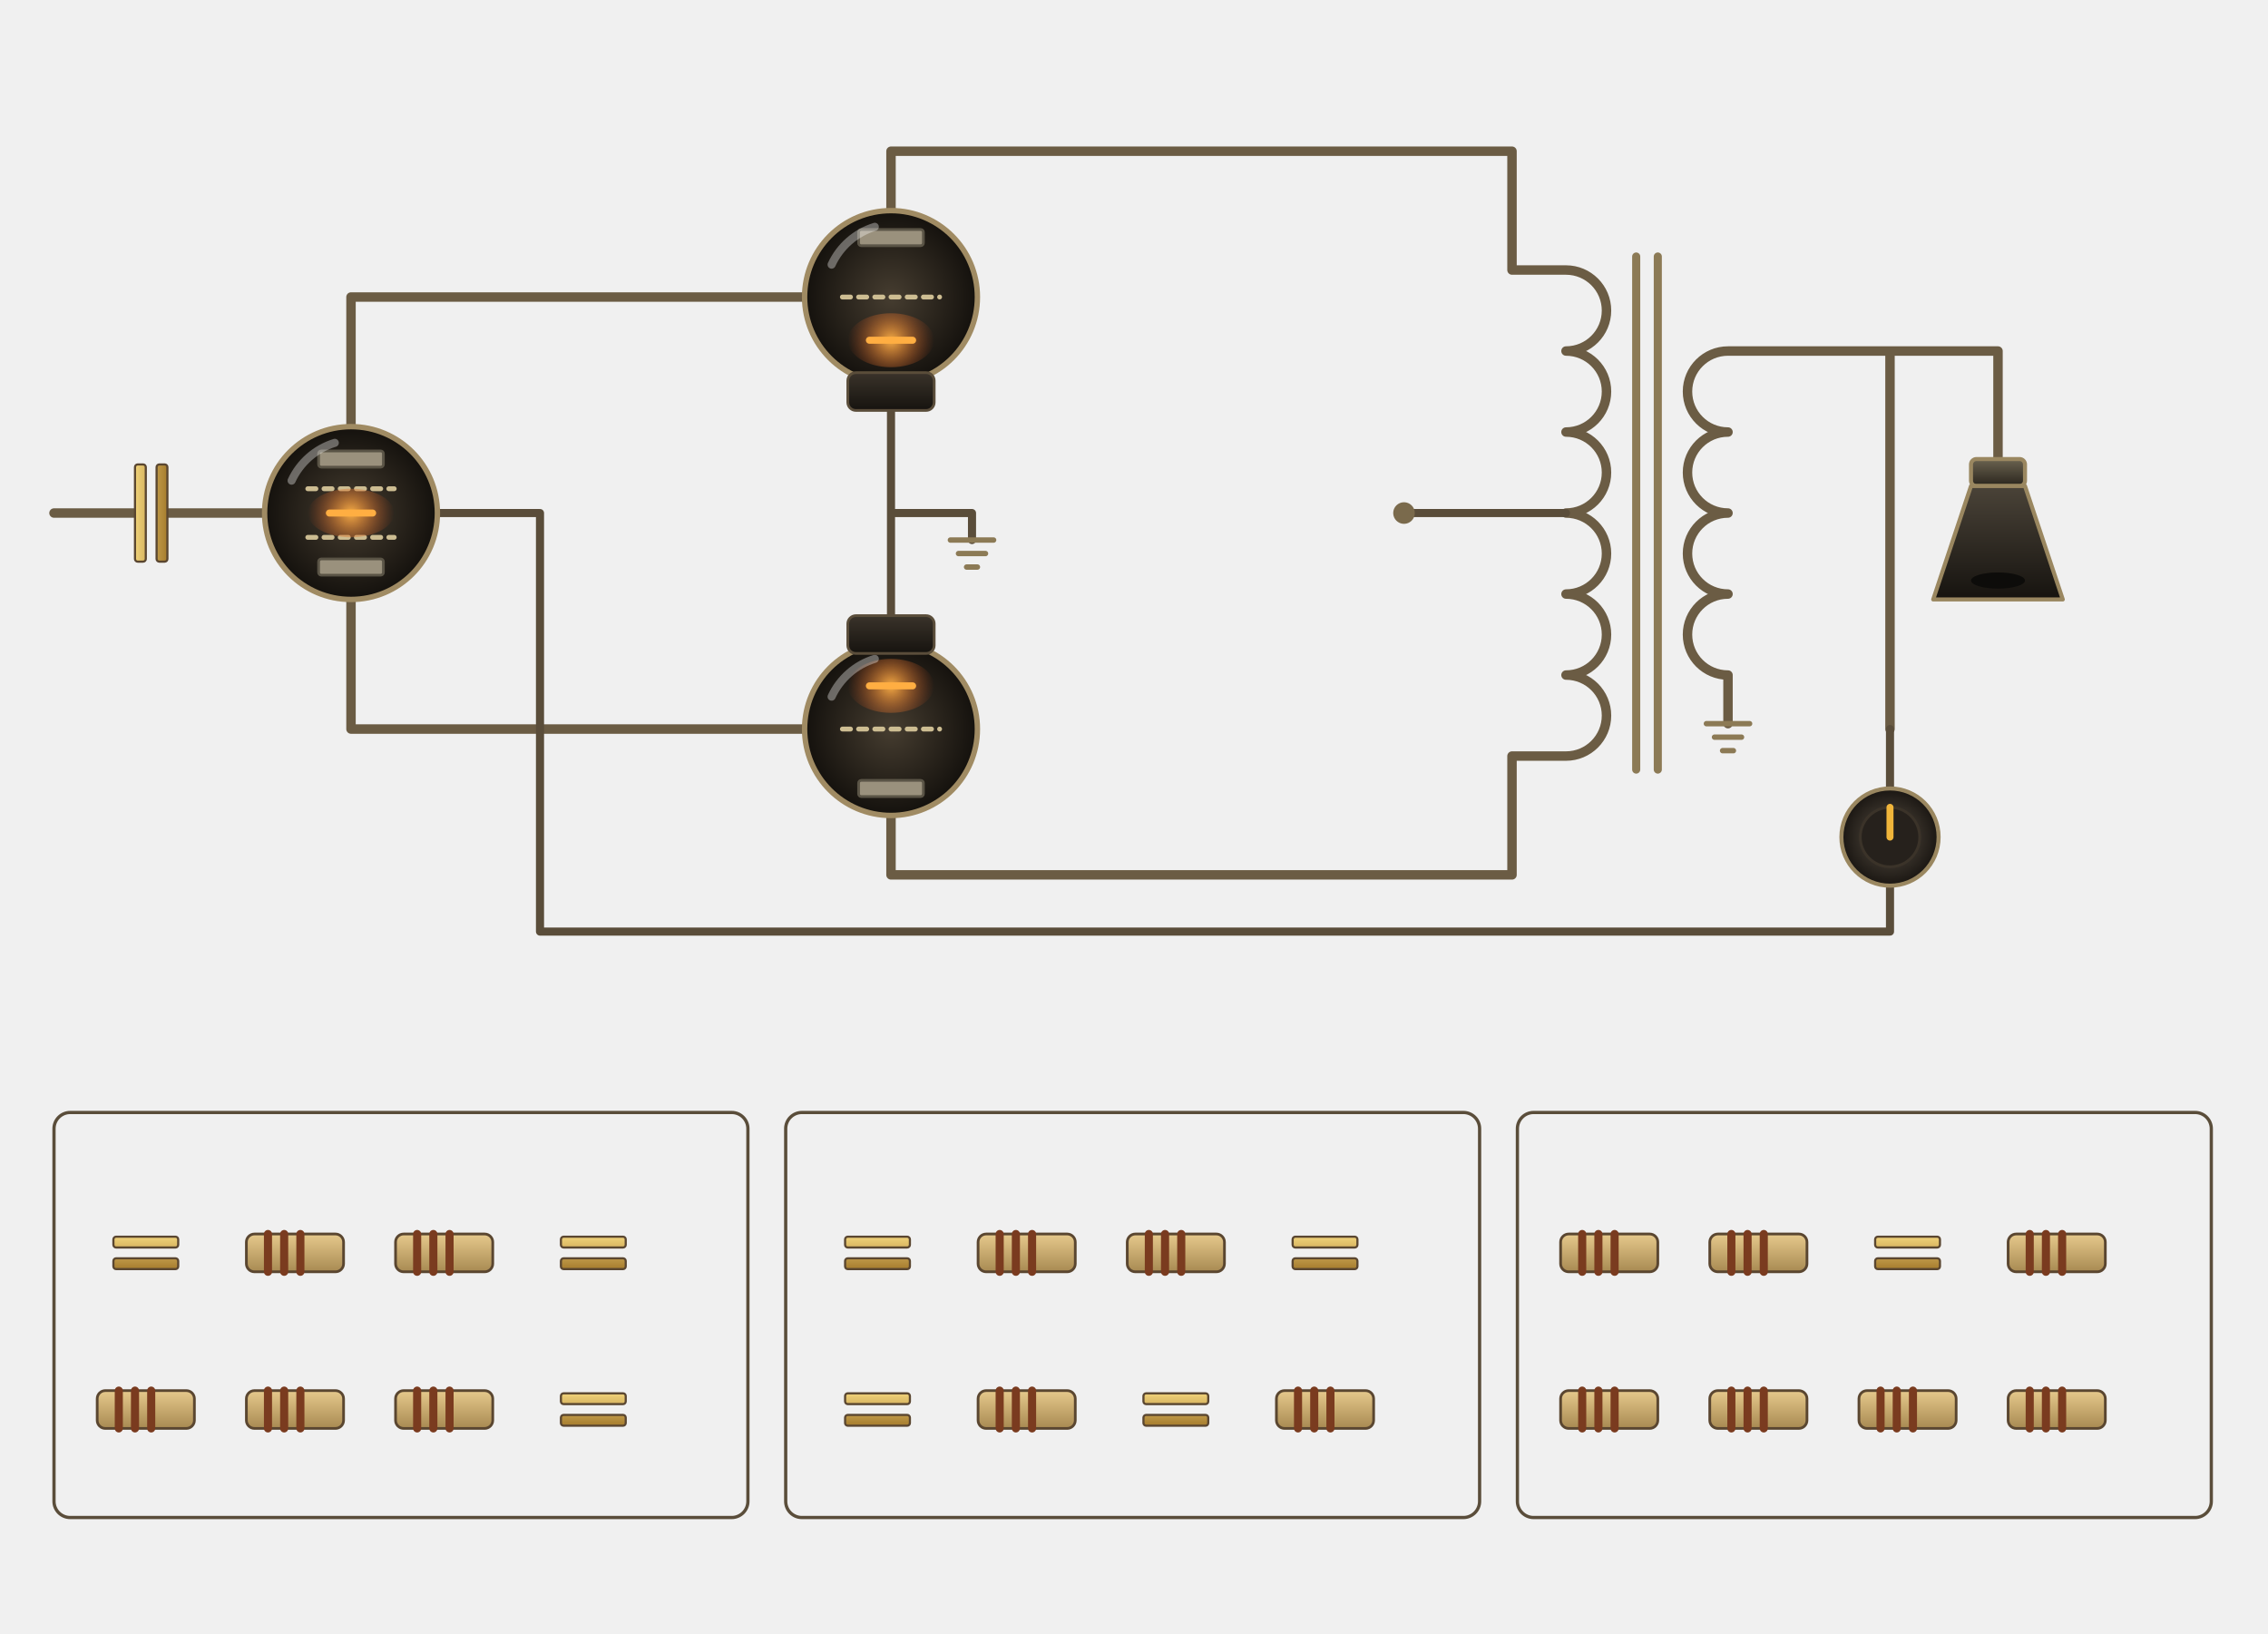
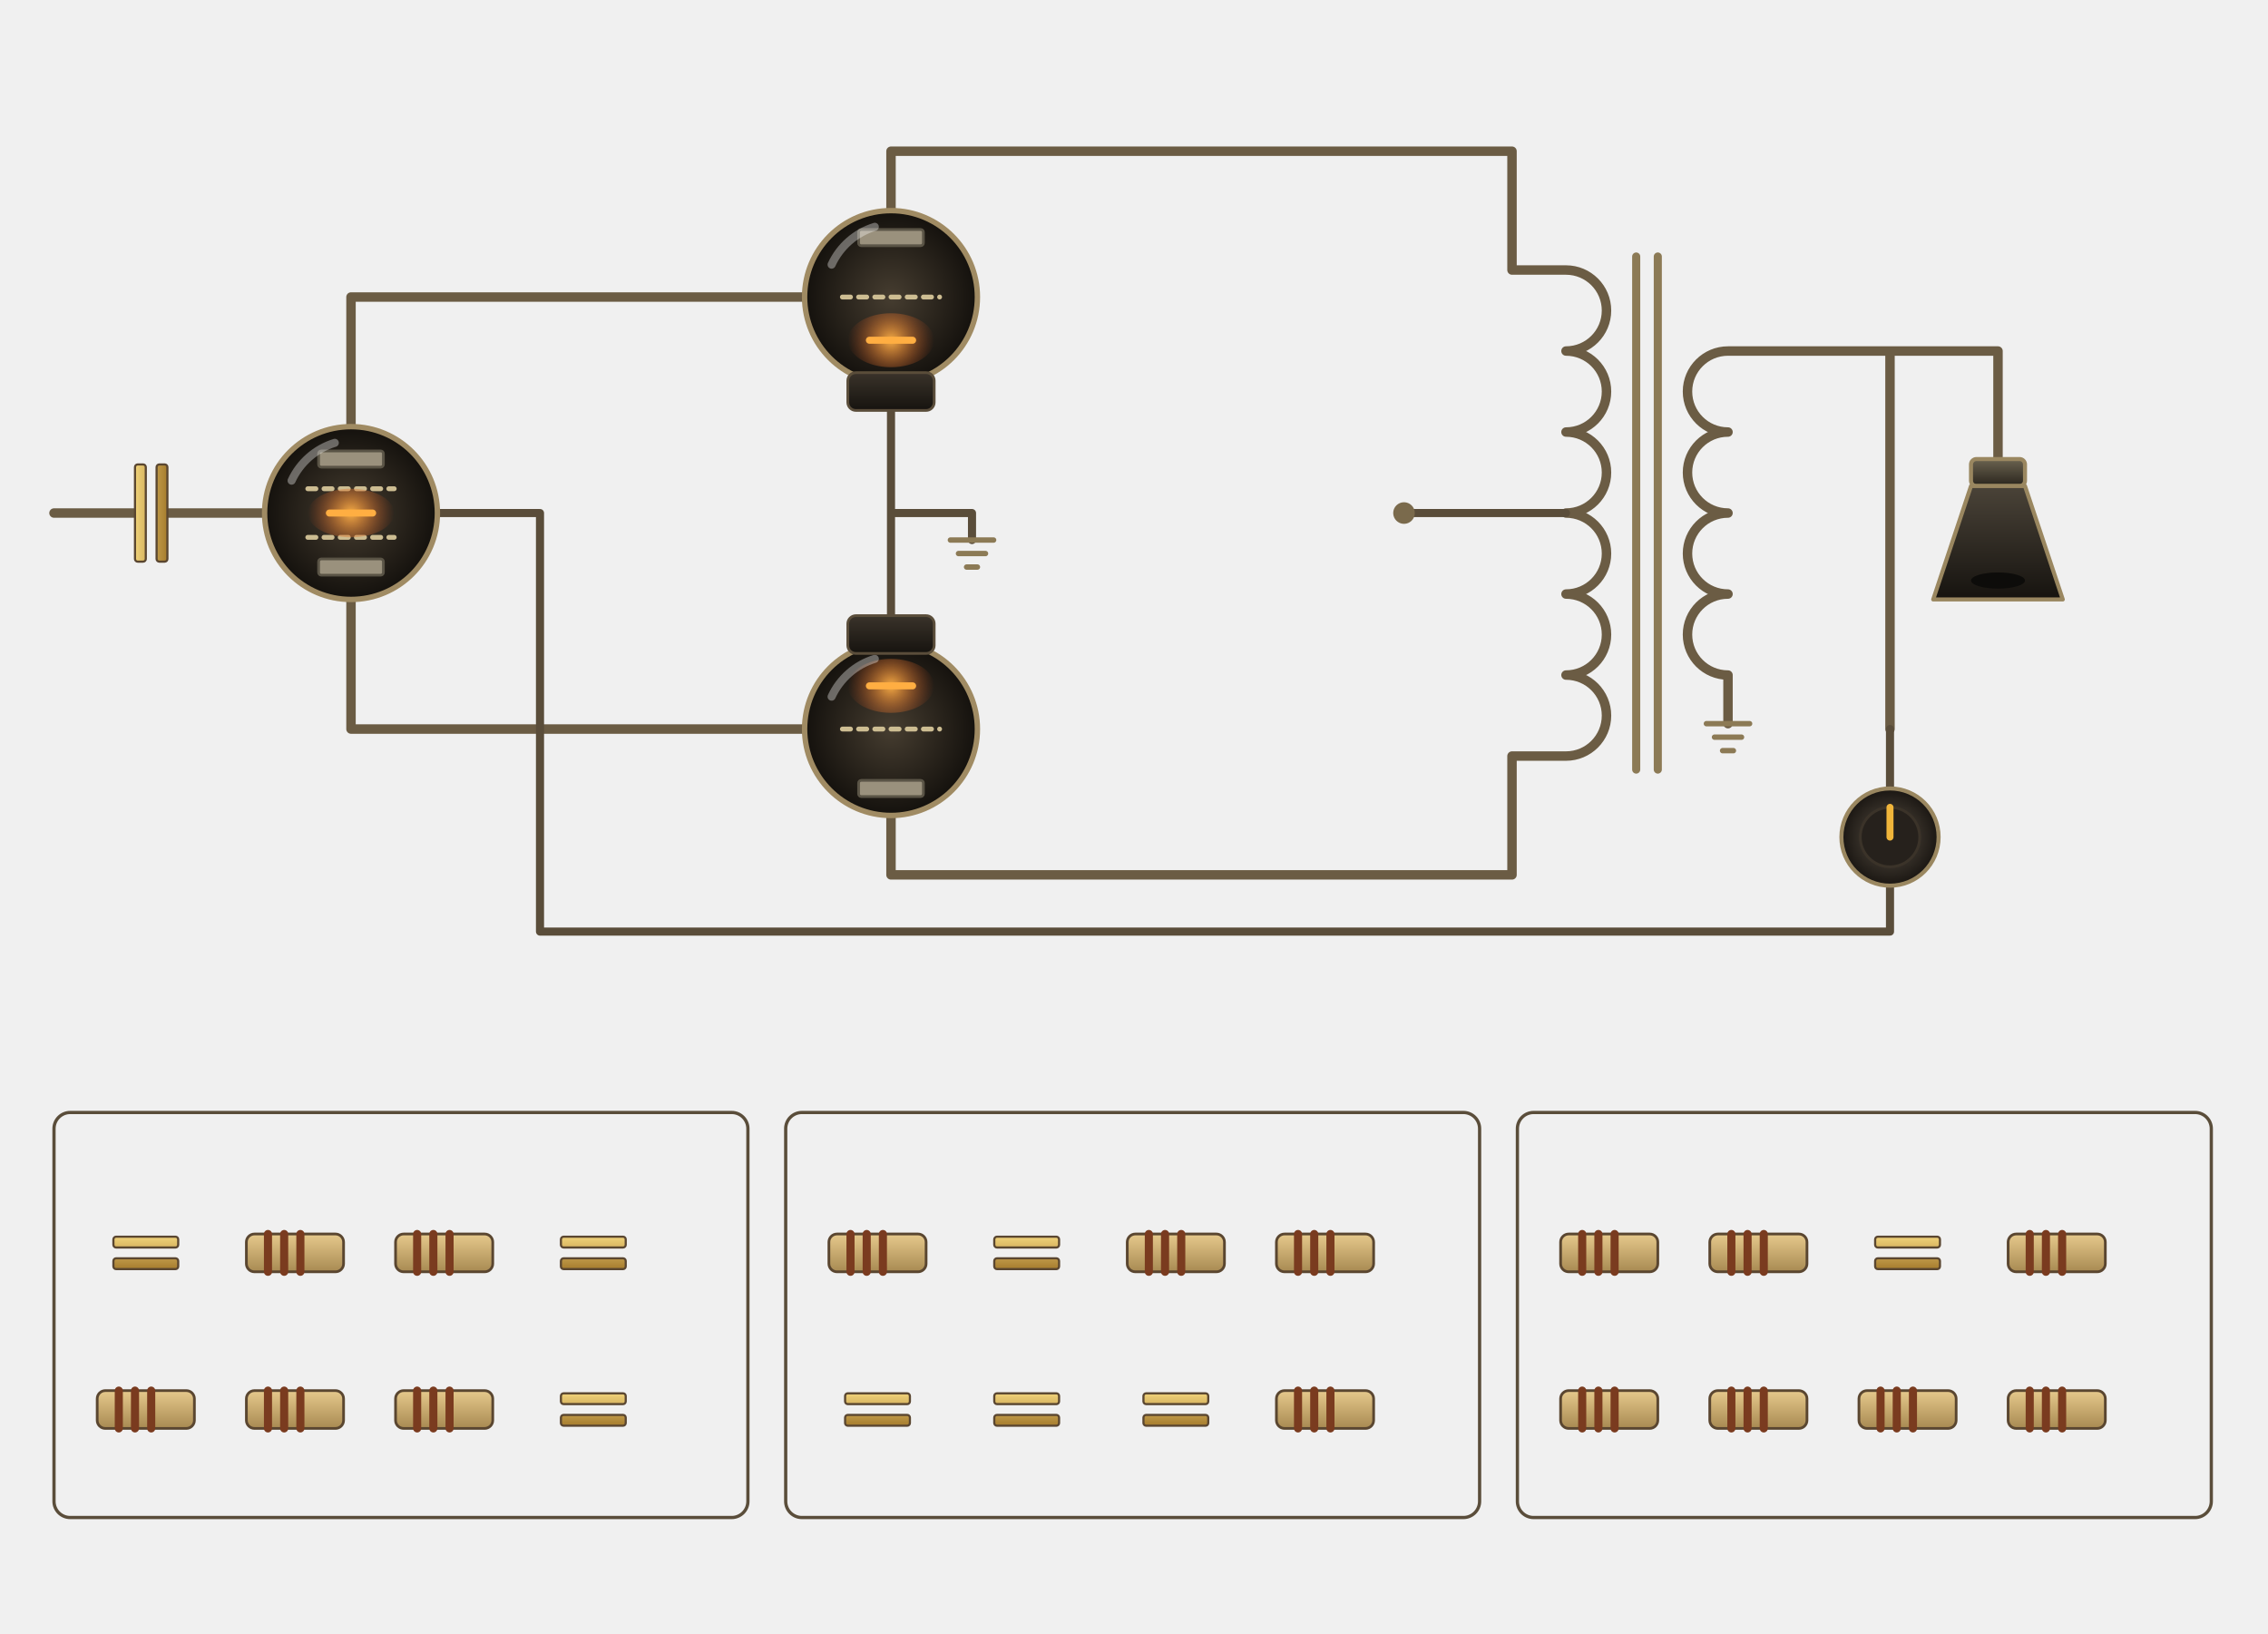
<svg xmlns="http://www.w3.org/2000/svg" width="840" height="605" viewBox="0 0 840 605">
  <defs>
    <linearGradient id="g1" x1="50" y1="0" x2="62" y2="0" gradientUnits="userSpaceOnUse">
      <stop offset="0" stop-color="#f0d27a" />
      <stop offset="1" stop-color="#a67c2e" />
    </linearGradient>
    <radialGradient id="g2" cx="130" cy="190" r="32" gradientUnits="userSpaceOnUse">
      <stop offset="0" stop-color="#463d30" />
      <stop offset="1" stop-color="#14110d" />
    </radialGradient>
    <radialGradient id="g3" cx="130" cy="190" r="16" gradientUnits="userSpaceOnUse">
      <stop offset="0" stop-color="#ffb347" stop-opacity="0.95" />
      <stop offset="1" stop-color="#c1441a" stop-opacity="0" />
    </radialGradient>
    <radialGradient id="g4" cx="330" cy="110" r="32" gradientUnits="userSpaceOnUse">
      <stop offset="0" stop-color="#463d30" />
      <stop offset="1" stop-color="#14110d" />
    </radialGradient>
    <radialGradient id="g5" cx="330" cy="126" r="16" gradientUnits="userSpaceOnUse">
      <stop offset="0" stop-color="#ffb347" stop-opacity="0.95" />
      <stop offset="1" stop-color="#c1441a" stop-opacity="0" />
    </radialGradient>
    <linearGradient id="g6" x1="0" y1="138" x2="0" y2="152" gradientUnits="userSpaceOnUse">
      <stop offset="0" stop-color="#3a332a" />
      <stop offset="1" stop-color="#16130f" />
    </linearGradient>
    <radialGradient id="g7" cx="330" cy="270" r="32" gradientUnits="userSpaceOnUse">
      <stop offset="0" stop-color="#463d30" />
      <stop offset="1" stop-color="#14110d" />
    </radialGradient>
    <radialGradient id="g8" cx="330" cy="254" r="16" gradientUnits="userSpaceOnUse">
      <stop offset="0" stop-color="#ffb347" stop-opacity="0.95" />
      <stop offset="1" stop-color="#c1441a" stop-opacity="0" />
    </radialGradient>
    <linearGradient id="g9" x1="0" y1="228" x2="0" y2="242" gradientUnits="userSpaceOnUse">
      <stop offset="0" stop-color="#3a332a" />
      <stop offset="1" stop-color="#16130f" />
    </linearGradient>
    <radialGradient id="g10" cx="700" cy="310" r="18" gradientUnits="userSpaceOnUse">
      <stop offset="0" stop-color="#5b5246" />
      <stop offset="1" stop-color="#1a1612" />
    </radialGradient>
    <linearGradient id="g11" x1="0" y1="170" x2="0" y2="180" gradientUnits="userSpaceOnUse">
      <stop offset="0" stop-color="#6b6350" />
      <stop offset="1" stop-color="#2a251d" />
    </linearGradient>
    <linearGradient id="g12" x1="0" y1="180" x2="0" y2="222" gradientUnits="userSpaceOnUse">
      <stop offset="0" stop-color="#4a4338" />
      <stop offset="1" stop-color="#16130f" />
    </linearGradient>
    <linearGradient id="g13" x1="0" y1="458" x2="0" y2="470" gradientUnits="userSpaceOnUse">
      <stop offset="0" stop-color="#f0d27a" />
      <stop offset="1" stop-color="#a67c2e" />
    </linearGradient>
    <linearGradient id="g14" x1="0" y1="457" x2="0" y2="471" gradientUnits="userSpaceOnUse">
      <stop offset="0" stop-color="#e6c98c" />
      <stop offset="1" stop-color="#a88a52" />
    </linearGradient>
    <linearGradient id="g15" x1="0" y1="457" x2="0" y2="471" gradientUnits="userSpaceOnUse">
      <stop offset="0" stop-color="#e6c98c" />
      <stop offset="1" stop-color="#a88a52" />
    </linearGradient>
    <linearGradient id="g16" x1="0" y1="458" x2="0" y2="470" gradientUnits="userSpaceOnUse">
      <stop offset="0" stop-color="#f0d27a" />
      <stop offset="1" stop-color="#a67c2e" />
    </linearGradient>
    <linearGradient id="g17" x1="0" y1="515" x2="0" y2="529" gradientUnits="userSpaceOnUse">
      <stop offset="0" stop-color="#e6c98c" />
      <stop offset="1" stop-color="#a88a52" />
    </linearGradient>
    <linearGradient id="g18" x1="0" y1="515" x2="0" y2="529" gradientUnits="userSpaceOnUse">
      <stop offset="0" stop-color="#e6c98c" />
      <stop offset="1" stop-color="#a88a52" />
    </linearGradient>
    <linearGradient id="g19" x1="0" y1="515" x2="0" y2="529" gradientUnits="userSpaceOnUse">
      <stop offset="0" stop-color="#e6c98c" />
      <stop offset="1" stop-color="#a88a52" />
    </linearGradient>
    <linearGradient id="g20" x1="0" y1="516" x2="0" y2="528" gradientUnits="userSpaceOnUse">
      <stop offset="0" stop-color="#f0d27a" />
      <stop offset="1" stop-color="#a67c2e" />
    </linearGradient>
-     <linearGradient id="g21" x1="0" y1="458" x2="0" y2="470" gradientUnits="userSpaceOnUse">
-       <stop offset="0" stop-color="#f0d27a" />
-       <stop offset="1" stop-color="#a67c2e" />
-     </linearGradient>
-     <linearGradient id="g22" x1="0" y1="457" x2="0" y2="471" gradientUnits="userSpaceOnUse">
-       <stop offset="0" stop-color="#e6c98c" />
-       <stop offset="1" stop-color="#a88a52" />
+     <linearGradient id="g21" x1="0" y1="457" x2="0" y2="471" gradientUnits="userSpaceOnUse">
+       <stop offset="0" stop-color="#e6c98c" />
+       <stop offset="1" stop-color="#a88a52" />
+     </linearGradient>
+     <linearGradient id="g22" x1="0" y1="458" x2="0" y2="470" gradientUnits="userSpaceOnUse">
+       <stop offset="0" stop-color="#f0d27a" />
+       <stop offset="1" stop-color="#a67c2e" />
    </linearGradient>
    <linearGradient id="g23" x1="0" y1="457" x2="0" y2="471" gradientUnits="userSpaceOnUse">
      <stop offset="0" stop-color="#e6c98c" />
      <stop offset="1" stop-color="#a88a52" />
    </linearGradient>
-     <linearGradient id="g24" x1="0" y1="458" x2="0" y2="470" gradientUnits="userSpaceOnUse">
-       <stop offset="0" stop-color="#f0d27a" />
-       <stop offset="1" stop-color="#a67c2e" />
+     <linearGradient id="g24" x1="0" y1="457" x2="0" y2="471" gradientUnits="userSpaceOnUse">
+       <stop offset="0" stop-color="#e6c98c" />
+       <stop offset="1" stop-color="#a88a52" />
    </linearGradient>
    <linearGradient id="g25" x1="0" y1="516" x2="0" y2="528" gradientUnits="userSpaceOnUse">
      <stop offset="0" stop-color="#f0d27a" />
      <stop offset="1" stop-color="#a67c2e" />
    </linearGradient>
-     <linearGradient id="g26" x1="0" y1="515" x2="0" y2="529" gradientUnits="userSpaceOnUse">
-       <stop offset="0" stop-color="#e6c98c" />
-       <stop offset="1" stop-color="#a88a52" />
+     <linearGradient id="g26" x1="0" y1="516" x2="0" y2="528" gradientUnits="userSpaceOnUse">
+       <stop offset="0" stop-color="#f0d27a" />
+       <stop offset="1" stop-color="#a67c2e" />
    </linearGradient>
    <linearGradient id="g27" x1="0" y1="516" x2="0" y2="528" gradientUnits="userSpaceOnUse">
      <stop offset="0" stop-color="#f0d27a" />
      <stop offset="1" stop-color="#a67c2e" />
    </linearGradient>
    <linearGradient id="g28" x1="0" y1="515" x2="0" y2="529" gradientUnits="userSpaceOnUse">
      <stop offset="0" stop-color="#e6c98c" />
      <stop offset="1" stop-color="#a88a52" />
    </linearGradient>
    <linearGradient id="g29" x1="0" y1="457" x2="0" y2="471" gradientUnits="userSpaceOnUse">
      <stop offset="0" stop-color="#e6c98c" />
      <stop offset="1" stop-color="#a88a52" />
    </linearGradient>
    <linearGradient id="g30" x1="0" y1="457" x2="0" y2="471" gradientUnits="userSpaceOnUse">
      <stop offset="0" stop-color="#e6c98c" />
      <stop offset="1" stop-color="#a88a52" />
    </linearGradient>
    <linearGradient id="g31" x1="0" y1="458" x2="0" y2="470" gradientUnits="userSpaceOnUse">
      <stop offset="0" stop-color="#f0d27a" />
      <stop offset="1" stop-color="#a67c2e" />
    </linearGradient>
    <linearGradient id="g32" x1="0" y1="457" x2="0" y2="471" gradientUnits="userSpaceOnUse">
      <stop offset="0" stop-color="#e6c98c" />
      <stop offset="1" stop-color="#a88a52" />
    </linearGradient>
    <linearGradient id="g33" x1="0" y1="515" x2="0" y2="529" gradientUnits="userSpaceOnUse">
      <stop offset="0" stop-color="#e6c98c" />
      <stop offset="1" stop-color="#a88a52" />
    </linearGradient>
    <linearGradient id="g34" x1="0" y1="515" x2="0" y2="529" gradientUnits="userSpaceOnUse">
      <stop offset="0" stop-color="#e6c98c" />
      <stop offset="1" stop-color="#a88a52" />
    </linearGradient>
    <linearGradient id="g35" x1="0" y1="515" x2="0" y2="529" gradientUnits="userSpaceOnUse">
      <stop offset="0" stop-color="#e6c98c" />
      <stop offset="1" stop-color="#a88a52" />
    </linearGradient>
    <linearGradient id="g36" x1="0" y1="515" x2="0" y2="529" gradientUnits="userSpaceOnUse">
      <stop offset="0" stop-color="#e6c98c" />
      <stop offset="1" stop-color="#a88a52" />
    </linearGradient>
  </defs>
  <path id="wire_OUT-2" d="M20,190 H52 M60,190 H98" fill="none" stroke="#6b5c44" stroke-width="3.5" stroke-linecap="round" stroke-linejoin="round" />
  <path id="wire_PHASE" d="M130,158 V110 H298 M130,222 V270 H298" fill="none" stroke="#6b5c44" stroke-width="3.5" stroke-linecap="round" stroke-linejoin="round" />
  <path id="wire_POWER" d="M330,78 V56 H560 V100 H580 M330,302 V324 H560 V280 H580 M580,100 a15,15 0 0 1 0,30 a15,15 0 0 1 0,30 a15,15 0 0 1 0,30 a15,15 0 0 1 0,30 a15,15 0 0 1 0,30 a15,15 0 0 1 0,30" fill="none" stroke="#6b5c44" stroke-width="3.5" stroke-linecap="round" stroke-linejoin="round" />
  <path id="wire_SPEAKER" d="M640,130 H740 V170 M700,130 V270 M640,250 V268 M640,130 a15,15 0 0 0 0,30 a15,15 0 0 0 0,30 a15,15 0 0 0 0,30 a15,15 0 0 0 0,30" fill="none" stroke="#6b5c44" stroke-width="3.5" stroke-linecap="round" stroke-linejoin="round" />
  <path id="wire_static_power" d="M330,152 V228 M330,190 H360 V200 M580,190 H520 M200,345 V190 H162 M700,270 H700 M700,270 V292 M700,328 V345 M700,345 H200 M700,345 H700" fill="none" stroke="#5a4d3a" stroke-width="3" stroke-linecap="round" stroke-linejoin="round" />
  <path id="ground_power" d="M352,200 H368 M355,205 H365 M358,210 H362 M632,268 H648 M635,273 H645 M638,278 H642" fill="none" stroke="#8c7a55" stroke-width="2" stroke-linecap="round" stroke-linejoin="round" />
  <path id="ot_core" d="M606,95 V285 M614,95 V285" fill="none" stroke="#8c7a55" stroke-width="3" stroke-linecap="round" stroke-linejoin="round" />
  <ellipse id="rail_tap" cx="520" cy="190" rx="4" ry="4" fill="#7a6a4c" stroke="none" stroke-width="1" />
  <rect id="cap_ina" x="50" y="172" width="4" height="36" rx="1" fill="url(#g1)" stroke="#5a4630" stroke-width="0.8" />
  <rect id="cap_inb" x="58" y="172" width="4" height="36" rx="1" fill="url(#g1)" stroke="#5a4630" stroke-width="0.8" />
  <ellipse id="tube_PI-PI" cx="130" cy="190" rx="32" ry="32" fill="url(#g2)" stroke="#a08b63" stroke-width="2" />
  <rect id="plate_PI-1" x="118" y="167" width="24" height="6" rx="1" fill="#9a917d" stroke="#5a5446" stroke-width="1" />
  <rect id="plate_PI1" x="118" y="207" width="24" height="6" rx="1" fill="#9a917d" stroke="#5a5446" stroke-width="1" />
  <path id="grids_PI" d="M114,181 H146 M114,199 H146" fill="none" stroke="#cdbd92" stroke-width="1.8" stroke-linecap="round" stroke-linejoin="round" stroke-dasharray="3 3" />
  <ellipse id="glow_PHASE" cx="130" cy="190" rx="16" ry="9" fill="url(#g3)" stroke="none" stroke-width="1" />
  <path id="filament_PI" d="M122,190 H138" fill="none" stroke="#ffae42" stroke-width="2.6" stroke-linecap="round" stroke-linejoin="round" />
  <path id="shine_PI" d="M108,178 A26,26 0 0 1 124,164" fill="none" stroke="#ffffff" stroke-width="3" stroke-linecap="round" stroke-linejoin="round" opacity="0.35" />
  <ellipse id="tube_PA-EL34" cx="330" cy="110" rx="32" ry="32" fill="url(#g4)" stroke="#a08b63" stroke-width="2" />
  <rect id="plate_PA" x="318" y="85" width="24" height="6" rx="1" fill="#9a917d" stroke="#5a5446" stroke-width="1" />
  <path id="grid_PA" d="M312,110 H348" fill="none" stroke="#cdbd92" stroke-width="1.8" stroke-linecap="round" stroke-linejoin="round" stroke-dasharray="3 3" />
  <ellipse id="glow_POWER_A" cx="330" cy="126" rx="16" ry="10" fill="url(#g5)" stroke="none" stroke-width="1" />
  <path id="filament_PA" d="M322,126 H338" fill="none" stroke="#ffae42" stroke-width="2.6" stroke-linecap="round" stroke-linejoin="round" />
  <path id="shine_PA" d="M308,98 A26,26 0 0 1 324,84" fill="none" stroke="#ffffff" stroke-width="3" stroke-linecap="round" stroke-linejoin="round" opacity="0.35" />
  <rect id="base_PA" x="314" y="138" width="32" height="14" rx="3" fill="url(#g6)" stroke="#5a4d3a" stroke-width="1" />
  <ellipse id="tube_PB-EL34" cx="330" cy="270" rx="32" ry="32" fill="url(#g7)" stroke="#a08b63" stroke-width="2" />
  <rect id="plate_PB" x="318" y="289" width="24" height="6" rx="1" fill="#9a917d" stroke="#5a5446" stroke-width="1" />
  <path id="grid_PB" d="M312,270 H348" fill="none" stroke="#cdbd92" stroke-width="1.8" stroke-linecap="round" stroke-linejoin="round" stroke-dasharray="3 3" />
  <ellipse id="glow_POWER_B" cx="330" cy="254" rx="16" ry="10" fill="url(#g8)" stroke="none" stroke-width="1" />
  <path id="filament_PB" d="M322,254 H338" fill="none" stroke="#ffae42" stroke-width="2.6" stroke-linecap="round" stroke-linejoin="round" />
  <path id="shine_PB" d="M308,258 A26,26 0 0 1 324,244" fill="none" stroke="#ffffff" stroke-width="3" stroke-linecap="round" stroke-linejoin="round" opacity="0.35" />
  <rect id="base_PB" x="314" y="228" width="32" height="14" rx="3" fill="url(#g9)" stroke="#5a4d3a" stroke-width="1" />
  <ellipse id="pot_presence" cx="700" cy="310" rx="18" ry="18" fill="url(#g10)" stroke="#9a8760" stroke-width="1.5" />
  <ellipse id="dial_presence" cx="700" cy="310" rx="11" ry="11" fill="#26211c" stroke="#3b3329" stroke-width="1" />
  <path id="ptr_presence" d="M700,310 L700,299" fill="none" stroke="#f0b53a" stroke-width="2.6" stroke-linecap="round" stroke-linejoin="round" />
  <rect id="spk_magnet_p" x="730" y="170" width="20" height="10" rx="2" fill="url(#g11)" stroke="#9a8760" stroke-width="1.5" />
  <path id="spk_cone_p" d="M730,180 H750 L764,222 H716 Z" fill="url(#g12)" stroke="#9a8760" stroke-width="1.5" stroke-linecap="round" stroke-linejoin="round" />
  <ellipse id="spk_dust_p" cx="740" cy="215" rx="10" ry="3" fill="#0d0c0a" stroke="none" stroke-width="1" />
  <rect id="pp_box0" x="20" y="412" width="257" height="150" rx="6" fill="none" stroke="#5a4d3a" stroke-width="1.2" />
  <ellipse id="ttl_PHASE_INVERTER" cx="148.5" cy="426" rx="1" ry="1" fill="none" stroke="none" stroke-width="0" />
  <rect id="pp_C103a" x="42" y="458" width="24" height="4" rx="1" fill="url(#g13)" stroke="#5a4630" stroke-width="0.8" />
  <rect id="pp_C103b" x="42" y="466" width="24" height="4" rx="1" fill="url(#g13)" stroke="#5a4630" stroke-width="0.8" />
  <ellipse id="valC_1_47n@C:C103" cx="54" cy="484" rx="1" ry="1" fill="none" stroke="none" />
  <rect id="pp_R112" x="91.25" y="457" width="36" height="14" rx="3" fill="url(#g14)" stroke="#5a4630" stroke-width="1" />
  <path id="pp_R112_bands" d="M99.25,457 V471 M105.25,457 V471 M111.25,457 V471" fill="none" stroke="#7a3b1f" stroke-width="3" stroke-linecap="round" stroke-linejoin="round" />
  <ellipse id="valC_2_1M@R:R112" cx="109.25" cy="484" rx="1" ry="1" fill="none" stroke="none" />
  <rect id="pp_R122" x="146.5" y="457" width="36" height="14" rx="3" fill="url(#g15)" stroke="#5a4630" stroke-width="1" />
  <path id="pp_R122_bands" d="M154.5,457 V471 M160.5,457 V471 M166.5,457 V471" fill="none" stroke="#7a3b1f" stroke-width="3" stroke-linecap="round" stroke-linejoin="round" />
  <ellipse id="valC_3_1M@R:R122" cx="164.5" cy="484" rx="1" ry="1" fill="none" stroke="none" />
  <rect id="pp_C105a" x="207.75" y="458" width="24" height="4" rx="1" fill="url(#g16)" stroke="#5a4630" stroke-width="0.8" />
  <rect id="pp_C105b" x="207.75" y="466" width="24" height="4" rx="1" fill="url(#g16)" stroke="#5a4630" stroke-width="0.8" />
  <ellipse id="valC_4_0.22u@C:C105" cx="219.75" cy="484" rx="1" ry="1" fill="none" stroke="none" />
  <rect id="pp_R114" x="36" y="515" width="36" height="14" rx="3" fill="url(#g17)" stroke="#5a4630" stroke-width="1" />
  <path id="pp_R114_bands" d="M44,515 V529 M50,515 V529 M56,515 V529" fill="none" stroke="#7a3b1f" stroke-width="3" stroke-linecap="round" stroke-linejoin="round" />
  <ellipse id="valC_5_470@R:R114" cx="54" cy="542" rx="1" ry="1" fill="none" stroke="none" />
  <rect id="pp_R111" x="91.25" y="515" width="36" height="14" rx="3" fill="url(#g18)" stroke="#5a4630" stroke-width="1" />
  <path id="pp_R111_bands" d="M99.25,515 V529 M105.25,515 V529 M111.25,515 V529" fill="none" stroke="#7a3b1f" stroke-width="3" stroke-linecap="round" stroke-linejoin="round" />
  <ellipse id="valC_6_68k@R:R111" cx="109.25" cy="542" rx="1" ry="1" fill="none" stroke="none" />
  <rect id="pp_R11" x="146.5" y="515" width="36" height="14" rx="3" fill="url(#g19)" stroke="#5a4630" stroke-width="1" />
  <path id="pp_R11_bands" d="M154.5,515 V529 M160.5,515 V529 M166.5,515 V529" fill="none" stroke="#7a3b1f" stroke-width="3" stroke-linecap="round" stroke-linejoin="round" />
  <ellipse id="valC_7_1M@R:R11" cx="164.5" cy="542" rx="1" ry="1" fill="none" stroke="none" />
  <rect id="pp_C120a" x="207.75" y="516" width="24" height="4" rx="1" fill="url(#g20)" stroke="#5a4630" stroke-width="0.8" />
  <rect id="pp_C120b" x="207.75" y="524" width="24" height="4" rx="1" fill="url(#g20)" stroke="#5a4630" stroke-width="0.8" />
  <ellipse id="valC_8_100p@C:C120" cx="219.75" cy="542" rx="1" ry="1" fill="none" stroke="none" />
  <rect id="pp_box1" x="291" y="412" width="257" height="150" rx="6" fill="none" stroke="#5a4d3a" stroke-width="1.2" />
  <ellipse id="ttl_FEEDBACK" cx="419.5" cy="426" rx="1" ry="1" fill="none" stroke="none" stroke-width="0" />
-   <rect id="pp_C2a" x="313" y="458" width="24" height="4" rx="1" fill="url(#g21)" stroke="#5a4630" stroke-width="0.8" />
-   <rect id="pp_C2b" x="313" y="466" width="24" height="4" rx="1" fill="url(#g21)" stroke="#5a4630" stroke-width="0.8" />
-   <ellipse id="valC_9_10u@C:C2" cx="325" cy="484" rx="1" ry="1" fill="none" stroke="none" />
-   <rect id="pp_R123" x="362.25" y="457" width="36" height="14" rx="3" fill="url(#g22)" stroke="#5a4630" stroke-width="1" />
-   <path id="pp_R123_bands" d="M370.25,457 V471 M376.25,457 V471 M382.25,457 V471" fill="none" stroke="#7a3b1f" stroke-width="3" stroke-linecap="round" stroke-linejoin="round" />
-   <ellipse id="valC_10_10k@R:R123" cx="380.25" cy="484" rx="1" ry="1" fill="none" stroke="none" />
-   <rect id="pp_R121" x="417.5" y="457" width="36" height="14" rx="3" fill="url(#g23)" stroke="#5a4630" stroke-width="1" />
-   <path id="pp_R121_bands" d="M425.5,457 V471 M431.5,457 V471 M437.5,457 V471" fill="none" stroke="#7a3b1f" stroke-width="3" stroke-linecap="round" stroke-linejoin="round" />
-   <ellipse id="valC_11_4.7k@R:R121" cx="435.5" cy="484" rx="1" ry="1" fill="none" stroke="none" />
-   <rect id="pp_C207a" x="478.75" y="458" width="24" height="4" rx="1" fill="url(#g24)" stroke="#5a4630" stroke-width="0.8" />
-   <rect id="pp_C207b" x="478.75" y="466" width="24" height="4" rx="1" fill="url(#g24)" stroke="#5a4630" stroke-width="0.8" />
-   <ellipse id="valC_12_0.22u@C:C207" cx="490.75" cy="484" rx="1" ry="1" fill="none" stroke="none" />
-   <rect id="pp_C115a" x="313" y="516" width="24" height="4" rx="1" fill="url(#g25)" stroke="#5a4630" stroke-width="0.8" />
-   <rect id="pp_C115b" x="313" y="524" width="24" height="4" rx="1" fill="url(#g25)" stroke="#5a4630" stroke-width="0.8" />
-   <ellipse id="valC_13_3u@C:C115" cx="325" cy="542" rx="1" ry="1" fill="none" stroke="none" />
-   <rect id="pp_R126" x="362.25" y="515" width="36" height="14" rx="3" fill="url(#g26)" stroke="#5a4630" stroke-width="1" />
-   <path id="pp_R126_bands" d="M370.25,515 V529 M376.25,515 V529 M382.25,515 V529" fill="none" stroke="#7a3b1f" stroke-width="3" stroke-linecap="round" stroke-linejoin="round" />
-   <ellipse id="valC_14_10k@R:R126" cx="380.25" cy="542" rx="1" ry="1" fill="none" stroke="none" />
+   <rect id="pp_R126" x="307" y="457" width="36" height="14" rx="3" fill="url(#g21)" stroke="#5a4630" stroke-width="1" />
+   <path id="pp_R126_bands" d="M315,457 V471 M321,457 V471 M327,457 V471" fill="none" stroke="#7a3b1f" stroke-width="3" stroke-linecap="round" stroke-linejoin="round" />
+   <ellipse id="valC_9_10k@R:R126" cx="325" cy="484" rx="1" ry="1" fill="none" stroke="none" />
+   <rect id="pp_C2a" x="368.25" y="458" width="24" height="4" rx="1" fill="url(#g22)" stroke="#5a4630" stroke-width="0.8" />
+   <rect id="pp_C2b" x="368.25" y="466" width="24" height="4" rx="1" fill="url(#g22)" stroke="#5a4630" stroke-width="0.8" />
+   <ellipse id="valC_10_10u@C:C2" cx="380.25" cy="484" rx="1" ry="1" fill="none" stroke="none" />
+   <rect id="pp_R123" x="417.5" y="457" width="36" height="14" rx="3" fill="url(#g23)" stroke="#5a4630" stroke-width="1" />
+   <path id="pp_R123_bands" d="M425.5,457 V471 M431.5,457 V471 M437.5,457 V471" fill="none" stroke="#7a3b1f" stroke-width="3" stroke-linecap="round" stroke-linejoin="round" />
+   <ellipse id="valC_11_10k@R:R123" cx="435.5" cy="484" rx="1" ry="1" fill="none" stroke="none" />
+   <rect id="pp_R121" x="472.75" y="457" width="36" height="14" rx="3" fill="url(#g24)" stroke="#5a4630" stroke-width="1" />
+   <path id="pp_R121_bands" d="M480.75,457 V471 M486.75,457 V471 M492.75,457 V471" fill="none" stroke="#7a3b1f" stroke-width="3" stroke-linecap="round" stroke-linejoin="round" />
+   <ellipse id="valC_12_4.7k@R:R121" cx="490.75" cy="484" rx="1" ry="1" fill="none" stroke="none" />
+   <rect id="pp_C207a" x="313" y="516" width="24" height="4" rx="1" fill="url(#g25)" stroke="#5a4630" stroke-width="0.8" />
+   <rect id="pp_C207b" x="313" y="524" width="24" height="4" rx="1" fill="url(#g25)" stroke="#5a4630" stroke-width="0.8" />
+   <ellipse id="valC_13_0.22u@C:C207" cx="325" cy="542" rx="1" ry="1" fill="none" stroke="none" />
+   <rect id="pp_C115a" x="368.25" y="516" width="24" height="4" rx="1" fill="url(#g26)" stroke="#5a4630" stroke-width="0.8" />
+   <rect id="pp_C115b" x="368.25" y="524" width="24" height="4" rx="1" fill="url(#g26)" stroke="#5a4630" stroke-width="0.8" />
+   <ellipse id="valC_14_3u@C:C115" cx="380.25" cy="542" rx="1" ry="1" fill="none" stroke="none" />
  <rect id="pp_C136a" x="423.5" y="516" width="24" height="4" rx="1" fill="url(#g27)" stroke="#5a4630" stroke-width="0.8" />
  <rect id="pp_C136b" x="423.5" y="524" width="24" height="4" rx="1" fill="url(#g27)" stroke="#5a4630" stroke-width="0.8" />
  <ellipse id="valC_15_100p@C:C136" cx="435.5" cy="542" rx="1" ry="1" fill="none" stroke="none" />
  <rect id="pp_ES3" x="472.75" y="515" width="36" height="14" rx="3" fill="url(#g28)" stroke="#5a4630" stroke-width="1" />
  <path id="pp_ES3_bands" d="M480.75,515 V529 M486.75,515 V529 M492.75,515 V529" fill="none" stroke="#7a3b1f" stroke-width="3" stroke-linecap="round" stroke-linejoin="round" />
  <ellipse id="valC_16_150@R:ES3" cx="490.75" cy="542" rx="1" ry="1" fill="none" stroke="none" />
  <rect id="pp_box2" x="562" y="412" width="257" height="150" rx="6" fill="none" stroke="#5a4d3a" stroke-width="1.2" />
  <ellipse id="ttl_SUPPLY_AND_BIAS" cx="690.5" cy="426" rx="1" ry="1" fill="none" stroke="none" stroke-width="0" />
  <rect id="pp_RPI" x="578" y="457" width="36" height="14" rx="3" fill="url(#g29)" stroke="#5a4630" stroke-width="1" />
  <path id="pp_RPI_bands" d="M586,457 V471 M592,457 V471 M598,457 V471" fill="none" stroke="#7a3b1f" stroke-width="3" stroke-linecap="round" stroke-linejoin="round" />
  <ellipse id="valC_17_40k@R:RPI" cx="596" cy="484" rx="1" ry="1" fill="none" stroke="none" />
  <rect id="pp_R30" x="633.25" y="457" width="36" height="14" rx="3" fill="url(#g30)" stroke="#5a4630" stroke-width="1" />
  <path id="pp_R30_bands" d="M641.25,457 V471 M647.25,457 V471 M653.25,457 V471" fill="none" stroke="#7a3b1f" stroke-width="3" stroke-linecap="round" stroke-linejoin="round" />
  <ellipse id="valC_18_22k@R:R30" cx="651.25" cy="484" rx="1" ry="1" fill="none" stroke="none" />
  <rect id="pp_C1a" x="694.5" y="458" width="24" height="4" rx="1" fill="url(#g31)" stroke="#5a4630" stroke-width="0.8" />
  <rect id="pp_C1b" x="694.5" y="466" width="24" height="4" rx="1" fill="url(#g31)" stroke="#5a4630" stroke-width="0.8" />
  <ellipse id="valC_19_22u@C:C1" cx="706.5" cy="484" rx="1" ry="1" fill="none" stroke="none" />
  <rect id="pp_R23_22" x="743.75" y="457" width="36" height="14" rx="3" fill="url(#g32)" stroke="#5a4630" stroke-width="1" />
  <path id="pp_R23_22_bands" d="M751.75,457 V471 M757.75,457 V471 M763.75,457 V471" fill="none" stroke="#7a3b1f" stroke-width="3" stroke-linecap="round" stroke-linejoin="round" />
  <ellipse id="valC_20_4.7k/2@R:R23_22" cx="761.75" cy="484" rx="1" ry="1" fill="none" stroke="none" />
  <rect id="pp_R26_25" x="578" y="515" width="36" height="14" rx="3" fill="url(#g33)" stroke="#5a4630" stroke-width="1" />
  <path id="pp_R26_25_bands" d="M586,515 V529 M592,515 V529 M598,515 V529" fill="none" stroke="#7a3b1f" stroke-width="3" stroke-linecap="round" stroke-linejoin="round" />
  <ellipse id="valC_21_4.7k/2@R:R26_25" cx="596" cy="542" rx="1" ry="1" fill="none" stroke="none" />
  <rect id="pp_R27_28" x="633.25" y="515" width="36" height="14" rx="3" fill="url(#g34)" stroke="#5a4630" stroke-width="1" />
  <path id="pp_R27_28_bands" d="M641.25,515 V529 M647.25,515 V529 M653.25,515 V529" fill="none" stroke="#7a3b1f" stroke-width="3" stroke-linecap="round" stroke-linejoin="round" />
  <ellipse id="valC_22_1.5k/2@R:R27_28" cx="651.25" cy="542" rx="1" ry="1" fill="none" stroke="none" />
  <rect id="pp_R29_31" x="688.5" y="515" width="36" height="14" rx="3" fill="url(#g35)" stroke="#5a4630" stroke-width="1" />
  <path id="pp_R29_31_bands" d="M696.5,515 V529 M702.5,515 V529 M708.5,515 V529" fill="none" stroke="#7a3b1f" stroke-width="3" stroke-linecap="round" stroke-linejoin="round" />
  <ellipse id="valC_23_1.5k/2@R:R29_31" cx="706.5" cy="542" rx="1" ry="1" fill="none" stroke="none" />
  <rect id="pp_RP" x="743.75" y="515" width="36" height="14" rx="3" fill="url(#g36)" stroke="#5a4630" stroke-width="1" />
  <path id="pp_RP_bands" d="M751.75,515 V529 M757.75,515 V529 M763.75,515 V529" fill="none" stroke="#7a3b1f" stroke-width="3" stroke-linecap="round" stroke-linejoin="round" />
  <ellipse id="valC_24_2.7k@R:RP" cx="761.75" cy="542" rx="1" ry="1" fill="none" stroke="none" />
</svg>
